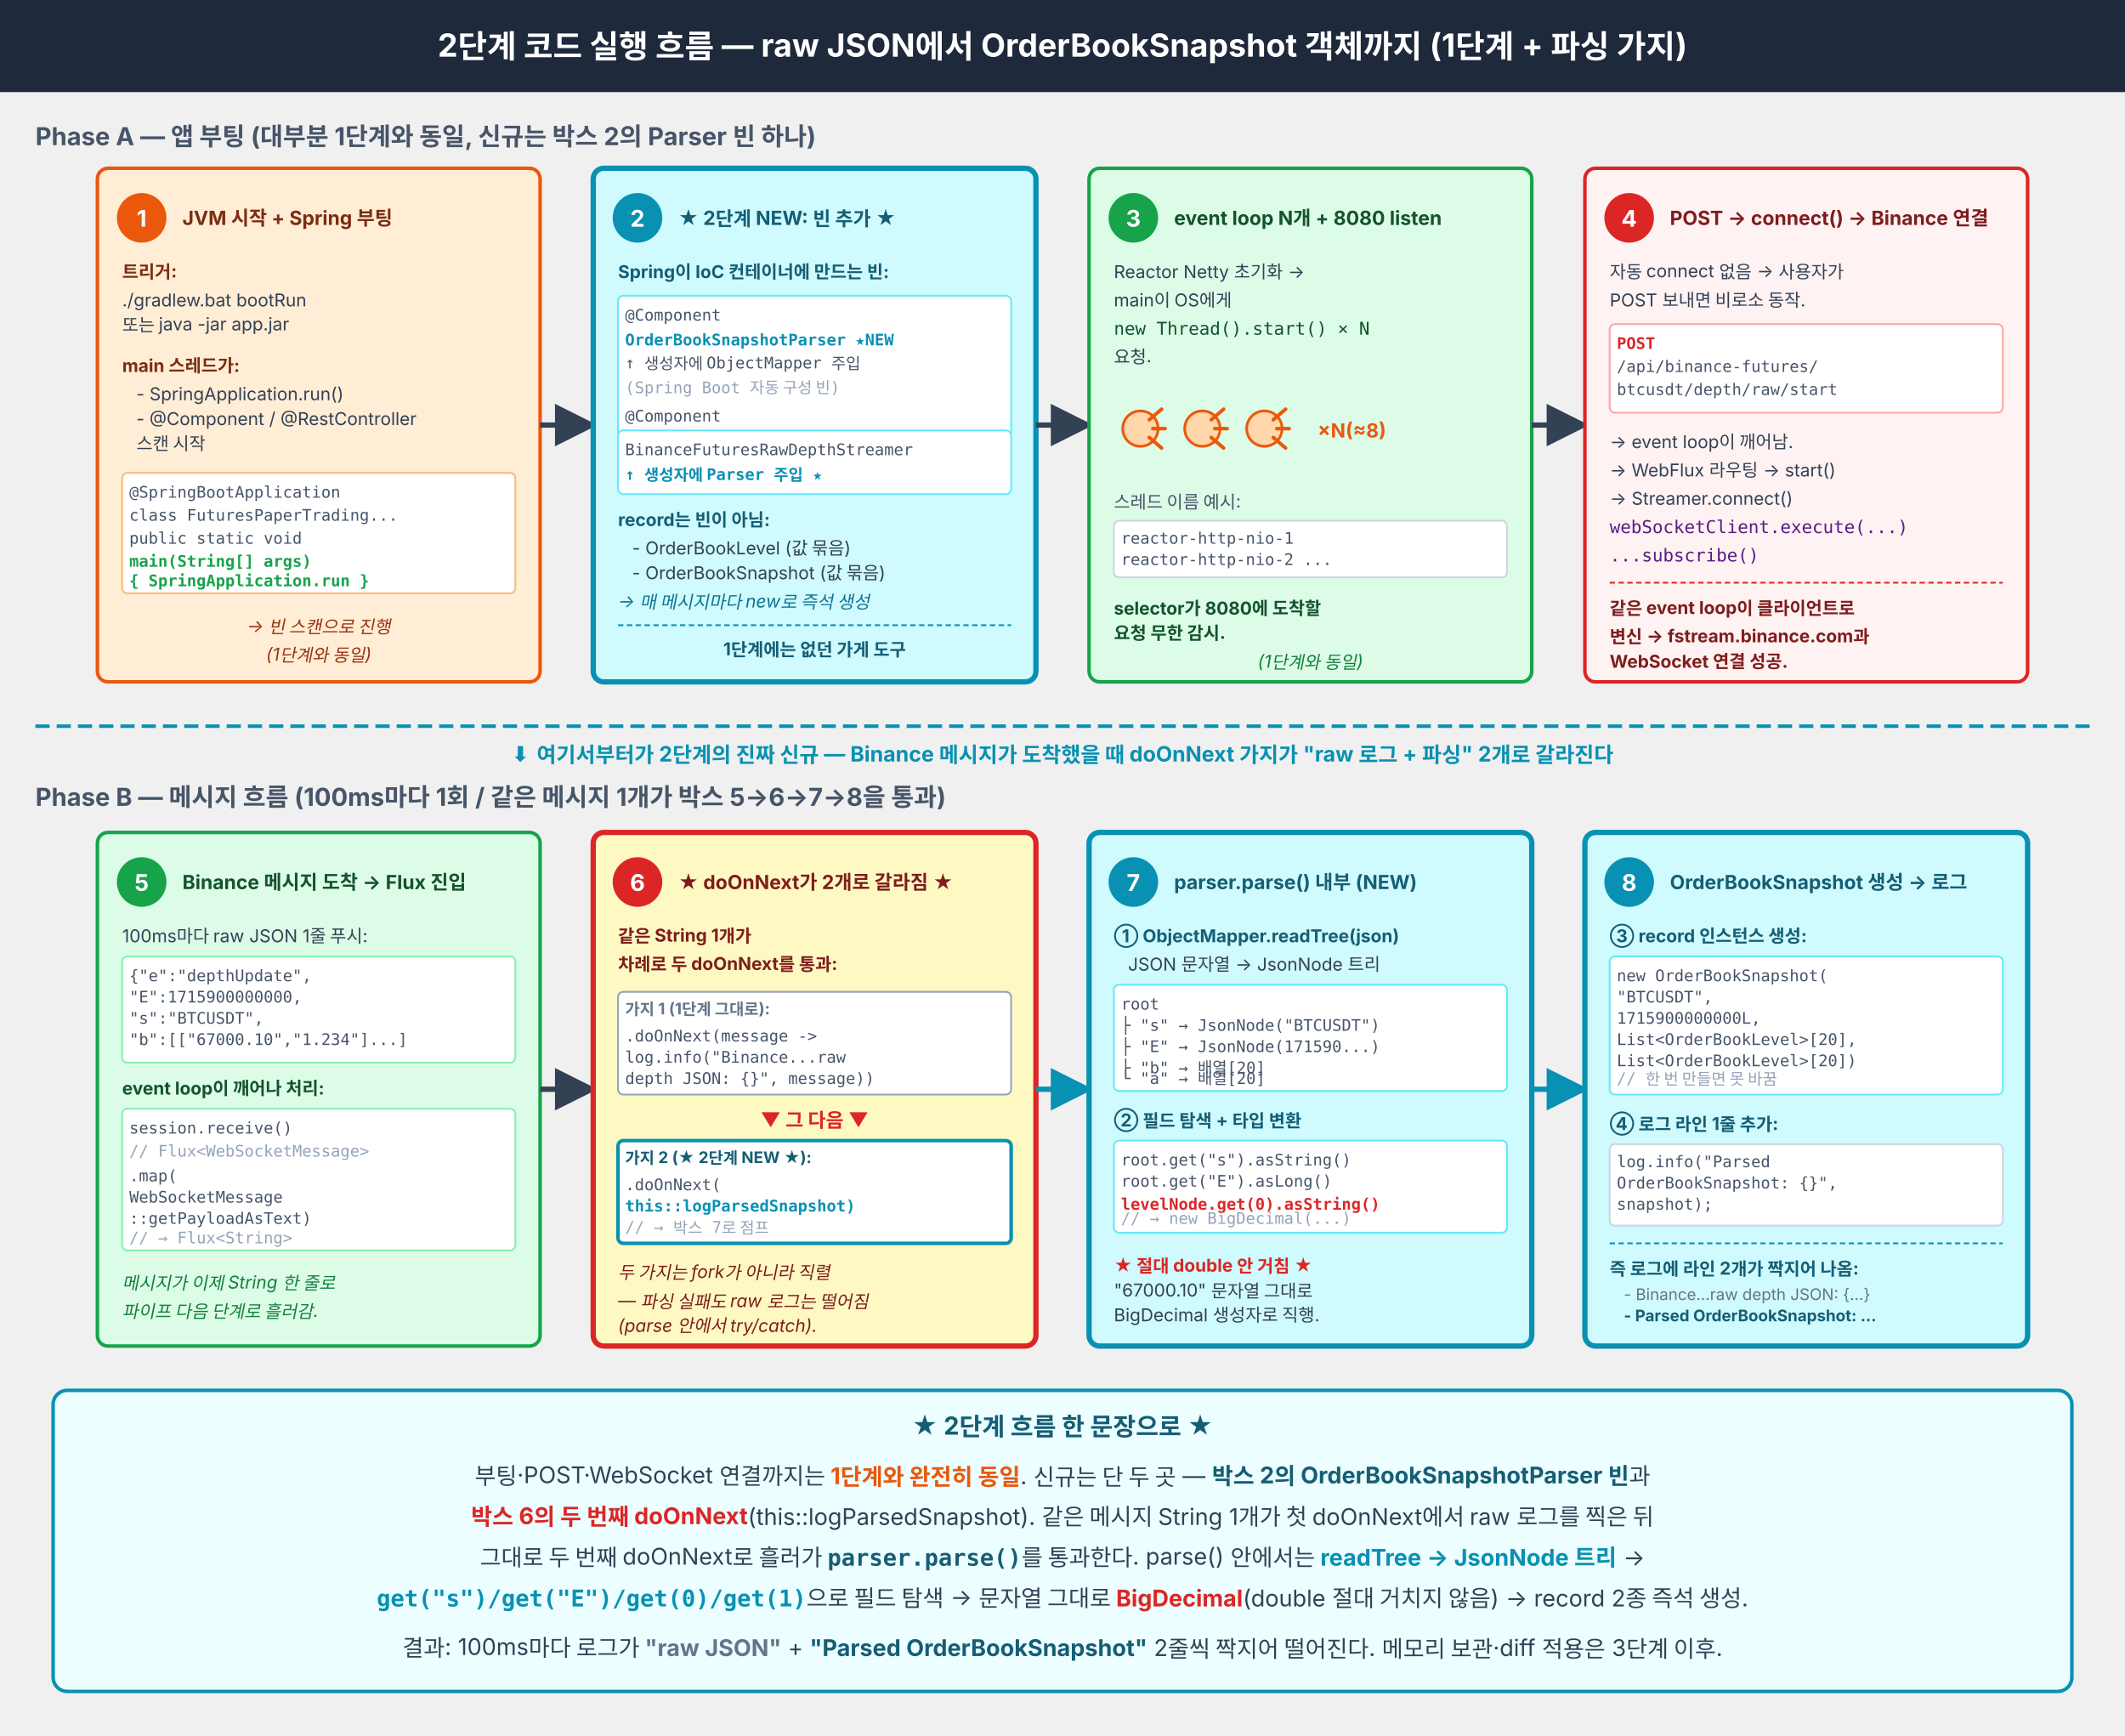
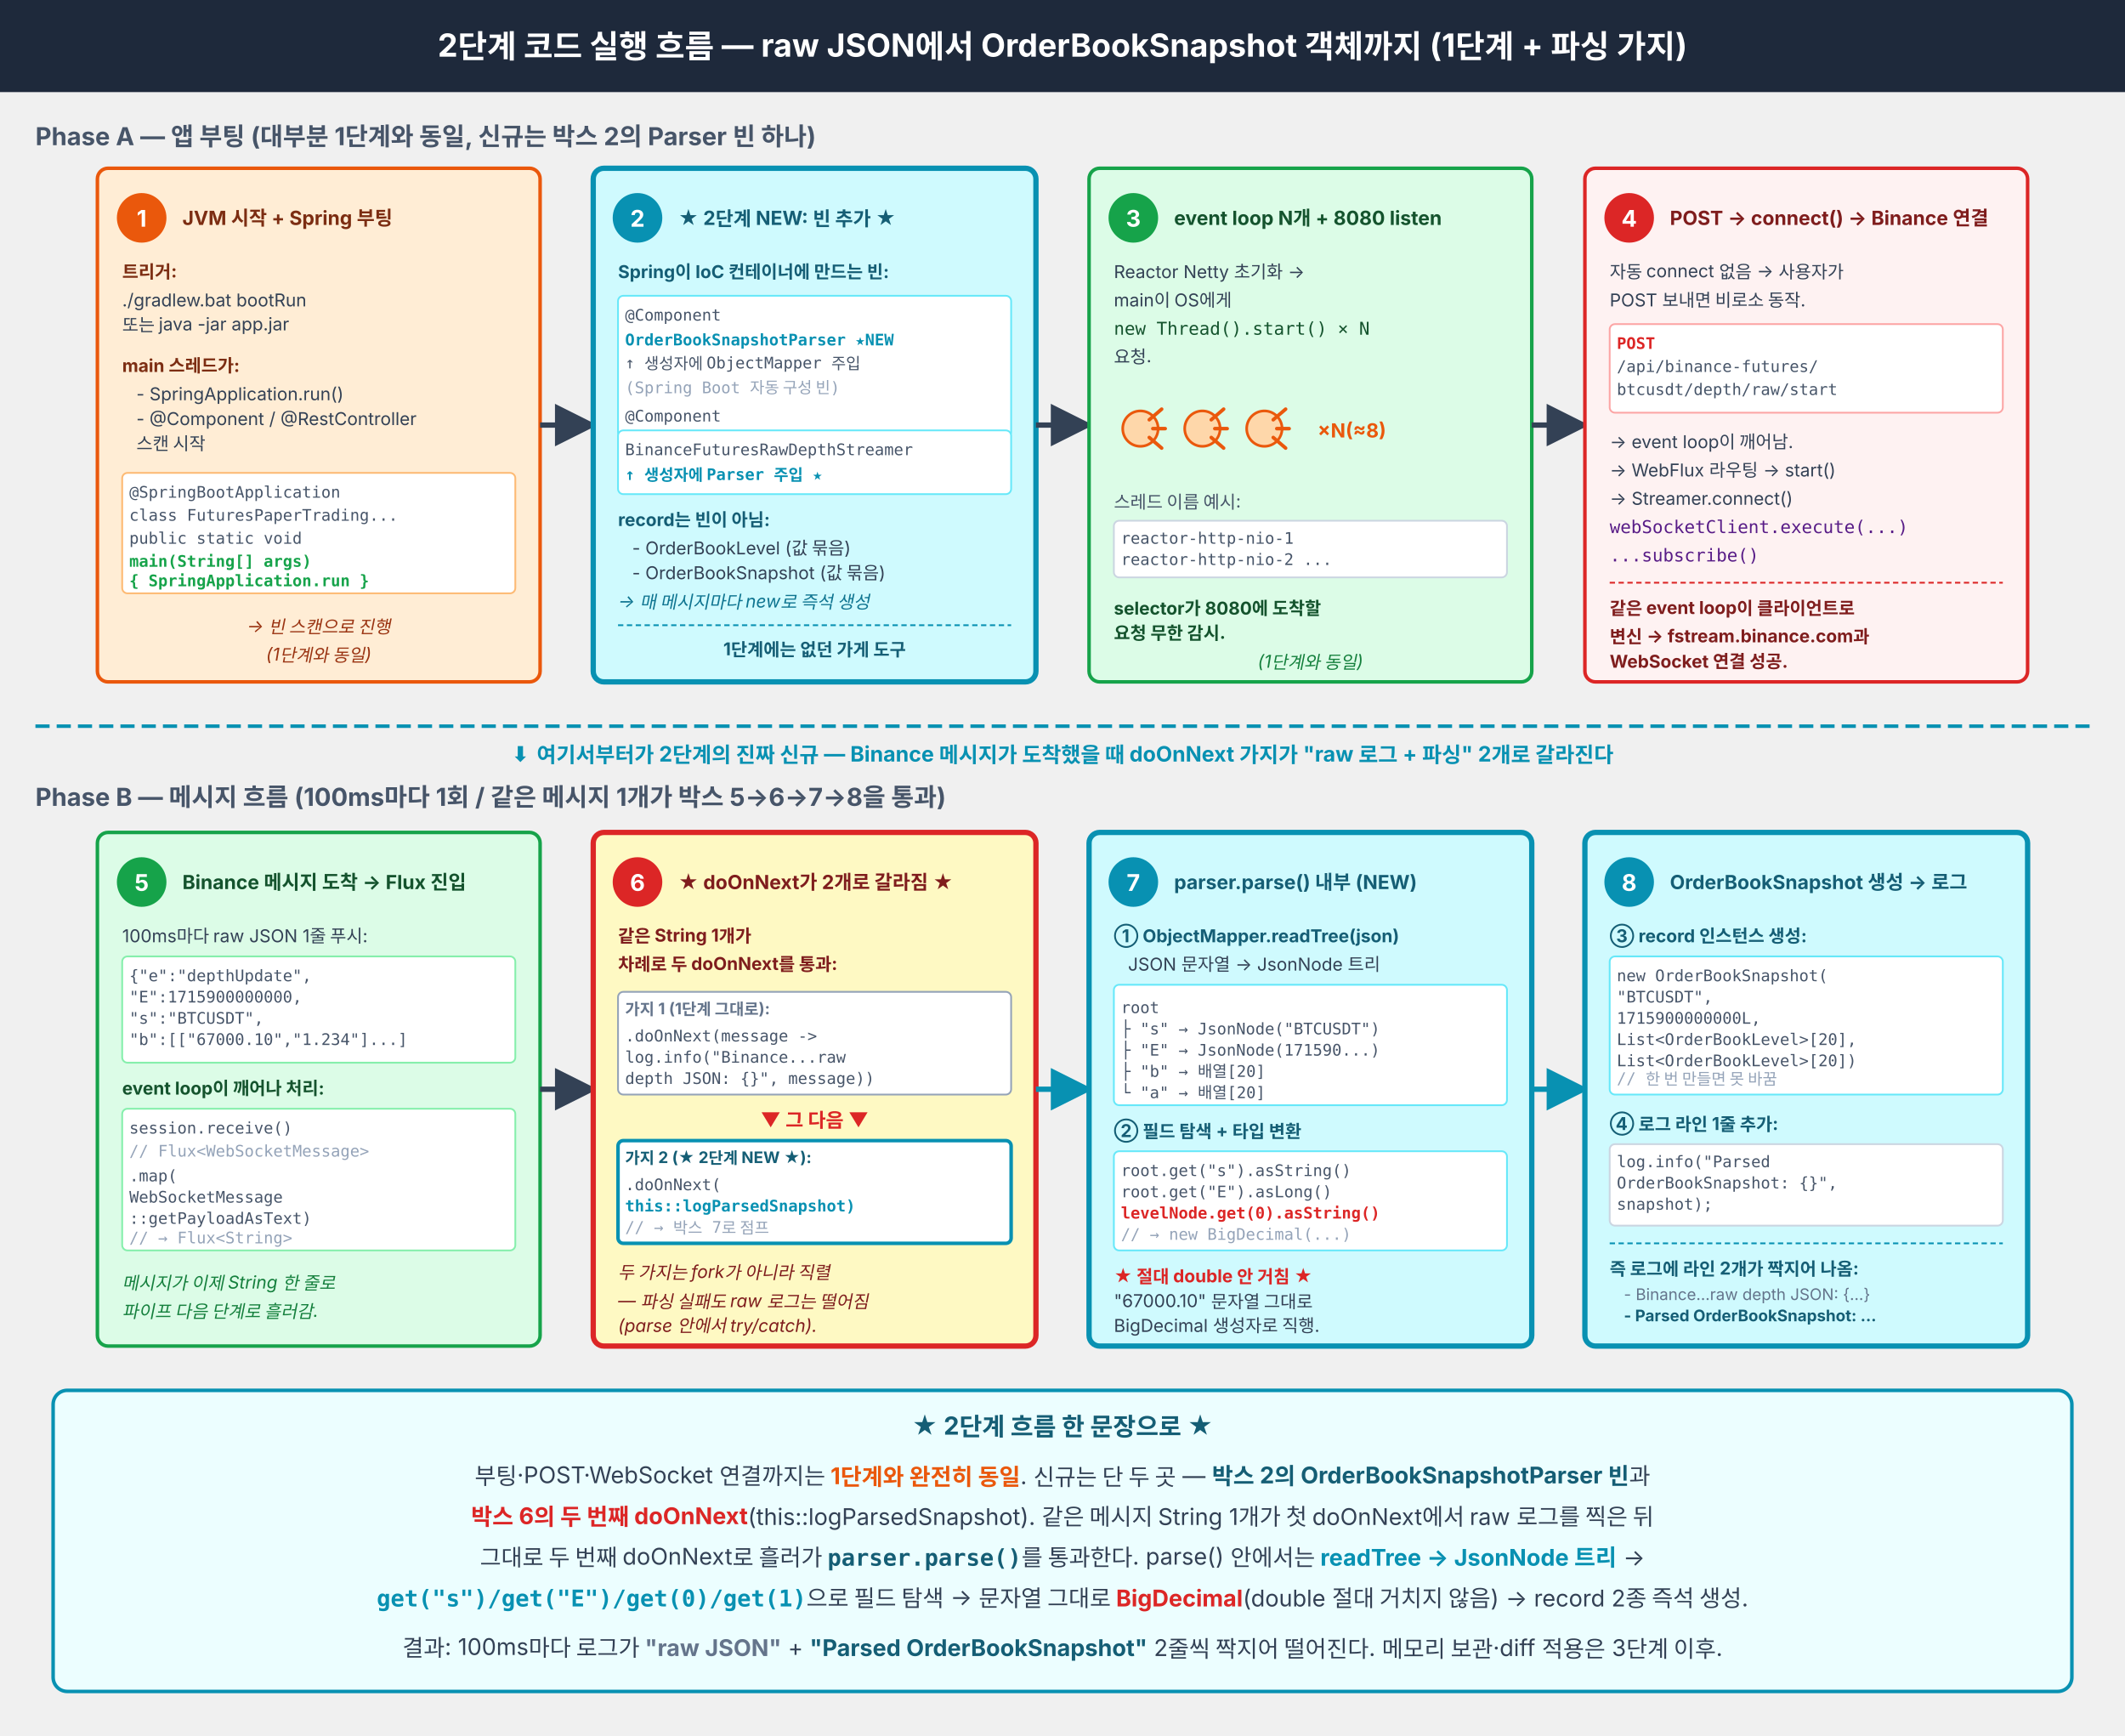
<svg xmlns="http://www.w3.org/2000/svg" viewBox="0 0 1200 980" font-family="ui-sans-serif, -apple-system, system-ui, sans-serif" text-rendering="geometricPrecision" shape-rendering="geometricPrecision">
  <defs>
    <marker id="arr-dark" viewBox="0 0 10 10" refX="9" refY="5" markerWidth="8" markerHeight="8" orient="auto">
      <path d="M0,0 L10,5 L0,10 z" fill="#334155" />
    </marker>
    <marker id="arr-red" viewBox="0 0 10 10" refX="9" refY="5" markerWidth="8" markerHeight="8" orient="auto">
      <path d="M0,0 L10,5 L0,10 z" fill="#dc2626" />
    </marker>
    <marker id="arr-teal" viewBox="0 0 10 10" refX="9" refY="5" markerWidth="8" markerHeight="8" orient="auto">
      <path d="M0,0 L10,5 L0,10 z" fill="#0891b2" />
    </marker>
  </defs>
  <rect x="0" y="0" width="1200" height="52" fill="#1e293b" />
  <text x="600" y="32" text-anchor="middle" font-size="18" font-weight="700" fill="white">
    2단계 코드 실행 흐름 — raw JSON에서 OrderBookSnapshot 객체까지 (1단계 + 파싱 가지)
  </text>
  <text x="20" y="82" font-size="14" font-weight="700" fill="#475569">
    Phase A — 앱 부팅 (대부분 1단계와 동일, 신규는 박스 2의 Parser 빈 하나)
  </text>
  <g transform="translate(55, 95)">
    <rect width="250" height="290" fill="#ffedd5" stroke="#ea580c" stroke-width="2" rx="6" />
    <circle cx="25" cy="28" r="14" fill="#ea580c" />
    <text x="25" y="33" text-anchor="middle" font-size="13" font-weight="700" fill="white">1</text>
    <text x="48" y="32" font-size="11" font-weight="700" fill="#7c2d12">JVM 시작 + Spring 부팅</text>
    <text x="14" y="62" font-size="10" font-weight="700" fill="#7c2d12">트리거:</text>
    <text x="14" y="78" font-size="10" fill="#334155">./gradlew.bat bootRun</text>
    <text x="14" y="92" font-size="10" fill="#334155">또는 java -jar app.jar</text>
    <text x="14" y="115" font-size="10" font-weight="700" fill="#7c2d12">main 스레드가:</text>
    <text x="22" y="131" font-size="10" fill="#334155">- SpringApplication.run()</text>
    <text x="22" y="145" font-size="10" fill="#334155">- @Component / @RestController</text>
    <text x="22" y="159" font-size="10" fill="#334155">  스캔 시작</text>
    <rect x="14" y="172" width="222" height="68" fill="white" stroke="#fdba74" rx="3" />
    <g font-family="ui-monospace, monospace" font-size="9" fill="#475569">
      <text x="18" y="186">@SpringBootApplication</text>
      <text x="18" y="199">class FuturesPaperTrading...</text>
      <text x="18" y="212">  public static void</text>
      <text x="18" y="225" fill="#16a34a" font-weight="700">  main(String[] args)</text>
      <text x="18" y="236" fill="#16a34a" font-weight="700">    { SpringApplication.run }</text>
    </g>
    <text x="125" y="262" text-anchor="middle" font-size="10" font-style="italic" fill="#9a3412">→ 빈 스캔으로 진행</text>
    <text x="125" y="278" text-anchor="middle" font-size="10" font-style="italic" fill="#9a3412">(1단계와 동일)</text>
  </g>
  <line x1="305" y1="240" x2="335" y2="240" stroke="#334155" stroke-width="3" marker-end="url(#arr-dark)" />
  <g transform="translate(335, 95)">
    <rect width="250" height="290" fill="#cffafe" stroke="#0891b2" stroke-width="3" rx="6" />
    <circle cx="25" cy="28" r="14" fill="#0891b2" />
    <text x="25" y="33" text-anchor="middle" font-size="13" font-weight="700" fill="white">2</text>
    <text x="48" y="32" font-size="11" font-weight="700" fill="#155e75">★ 2단계 NEW: 빈 추가 ★</text>
    <text x="14" y="62" font-size="10" font-weight="700" fill="#155e75">Spring이 IoC 컨테이너에 만드는 빈:</text>
    <rect x="14" y="72" width="222" height="80" fill="white" stroke="#67e8f9" rx="3" />
    <g font-family="ui-monospace, monospace" font-size="9" fill="#475569">
      <text x="18" y="86">@Component</text>
      <text x="18" y="100" fill="#0891b2" font-weight="700">OrderBookSnapshotParser  ★NEW</text>
      <text x="18" y="113">  ↑ 생성자에 ObjectMapper 주입</text>
      <text x="18" y="127" fill="#94a3b8">    (Spring Boot 자동 구성 빈)</text>
      <text x="18" y="143">@Component</text>
    </g>
    <rect x="14" y="148" width="222" height="36" fill="white" stroke="#67e8f9" rx="3" />
    <g font-family="ui-monospace, monospace" font-size="9" fill="#475569">
      <text x="18" y="162">BinanceFuturesRawDepthStreamer</text>
      <text x="18" y="176" fill="#0891b2" font-weight="700">  ↑ 생성자에 Parser 주입 ★</text>
    </g>
    <text x="14" y="202" font-size="10" font-weight="700" fill="#155e75">record는 빈이 아님:</text>
    <text x="22" y="218" font-size="10" fill="#334155">- OrderBookLevel (값 묶음)</text>
    <text x="22" y="232" font-size="10" fill="#334155">- OrderBookSnapshot (값 묶음)</text>
    <text x="14" y="248" font-size="10" font-style="italic" fill="#0e7490">→ 매 메시지마다 new로 즉석 생성</text>
    <line x1="14" y1="258" x2="236" y2="258" stroke="#0891b2" stroke-dasharray="3,2" />
    <text x="125" y="275" text-anchor="middle" font-size="10" font-weight="700" fill="#155e75">1단계에는 없던 가게 도구</text>
  </g>
  <line x1="585" y1="240" x2="615" y2="240" stroke="#334155" stroke-width="3" marker-end="url(#arr-dark)" />
  <g transform="translate(615, 95)">
    <rect width="250" height="290" fill="#dcfce7" stroke="#16a34a" stroke-width="2" rx="6" />
    <circle cx="25" cy="28" r="14" fill="#16a34a" />
    <text x="25" y="33" text-anchor="middle" font-size="13" font-weight="700" fill="white">3</text>
    <text x="48" y="32" font-size="11" font-weight="700" fill="#14532d">event loop N개 + 8080 listen</text>
    <text x="14" y="62" font-size="10" fill="#334155">Reactor Netty 초기화 →</text>
    <text x="14" y="78" font-size="10" fill="#334155">main이 OS에게</text>
    <text x="14" y="94" font-size="10" font-family="ui-monospace, monospace" fill="#14532d">  new Thread().start() × N</text>
    <text x="14" y="110" font-size="10" fill="#334155">요청.</text>
    <g transform="translate(14, 122)">
      <g transform="translate(15, 25)">
        <circle r="10" fill="#fed7aa" stroke="#ea580c" stroke-width="1.5" />
        <path d="M5,-5 L12,-11" stroke="#ea580c" stroke-width="2" stroke-linecap="round" />
        <path d="M7,0 L14,0" stroke="#ea580c" stroke-width="2" stroke-linecap="round" />
        <path d="M5,5 L12,11" stroke="#ea580c" stroke-width="2" stroke-linecap="round" />
      </g>
      <g transform="translate(50, 25)">
        <circle r="10" fill="#fed7aa" stroke="#ea580c" stroke-width="1.5" />
        <path d="M5,-5 L12,-11" stroke="#ea580c" stroke-width="2" stroke-linecap="round" />
        <path d="M7,0 L14,0" stroke="#ea580c" stroke-width="2" stroke-linecap="round" />
        <path d="M5,5 L12,11" stroke="#ea580c" stroke-width="2" stroke-linecap="round" />
      </g>
      <g transform="translate(85, 25)">
        <circle r="10" fill="#fed7aa" stroke="#ea580c" stroke-width="1.5" />
        <path d="M5,-5 L12,-11" stroke="#ea580c" stroke-width="2" stroke-linecap="round" />
        <path d="M7,0 L14,0" stroke="#ea580c" stroke-width="2" stroke-linecap="round" />
        <path d="M5,5 L12,11" stroke="#ea580c" stroke-width="2" stroke-linecap="round" />
      </g>
      <text x="115" y="30" font-size="11" fill="#ea580c" font-weight="700">×N(≈8)</text>
    </g>
    <text x="14" y="192" font-size="10" fill="#475569">스레드 이름 예시:</text>
    <rect x="14" y="199" width="222" height="32" fill="white" stroke="#cbd5e1" rx="3" />
    <g font-family="ui-monospace, monospace" font-size="9" fill="#475569">
      <text x="18" y="212">reactor-http-nio-1</text>
      <text x="18" y="224">reactor-http-nio-2  ...</text>
    </g>
    <text x="14" y="252" font-size="10" font-weight="700" fill="#14532d">selector가 8080에 도착할</text>
    <text x="14" y="266" font-size="10" font-weight="700" fill="#14532d">요청 무한 감시.</text>
    <text x="125" y="282" text-anchor="middle" font-size="10" font-style="italic" fill="#15803d">(1단계와 동일)</text>
  </g>
  <line x1="865" y1="240" x2="895" y2="240" stroke="#334155" stroke-width="3" marker-end="url(#arr-dark)" />
  <g transform="translate(895, 95)">
    <rect width="250" height="290" fill="#fef2f2" stroke="#dc2626" stroke-width="2" rx="6" />
    <circle cx="25" cy="28" r="14" fill="#dc2626" />
    <text x="25" y="33" text-anchor="middle" font-size="13" font-weight="700" fill="white">4</text>
    <text x="48" y="32" font-size="11" font-weight="700" fill="#7f1d1d">POST → connect() → Binance 연결</text>
    <text x="14" y="62" font-size="10" fill="#334155">자동 connect 없음 → 사용자가</text>
    <text x="14" y="78" font-size="10" fill="#334155">POST 보내면 비로소 동작.</text>
    <rect x="14" y="88" width="222" height="50" fill="white" stroke="#fca5a5" rx="3" />
    <g font-family="ui-monospace, monospace" font-size="9" fill="#475569">
      <text x="18" y="102" font-weight="700" fill="#dc2626">POST</text>
      <text x="18" y="115">/api/binance-futures/</text>
      <text x="18" y="128">btcusdt/depth/raw/start</text>
    </g>
    <text x="14" y="158" font-size="10" fill="#334155">→ event loop이 깨어남.</text>
    <text x="14" y="174" font-size="10" fill="#334155">→ WebFlux 라우팅 → start()</text>
    <text x="14" y="190" font-size="10" fill="#334155">→ Streamer.connect()</text>
    <text x="14" y="206" font-size="10" font-family="ui-monospace, monospace" fill="#581c87">  webSocketClient.execute(...)</text>
    <text x="14" y="222" font-size="10" font-family="ui-monospace, monospace" fill="#581c87">  ...subscribe()</text>
    <line x1="14" y1="234" x2="236" y2="234" stroke="#dc2626" stroke-dasharray="3,2" />
    <text x="14" y="252" font-size="10" font-weight="700" fill="#7f1d1d">같은 event loop이 클라이언트로</text>
    <text x="14" y="268" font-size="10" font-weight="700" fill="#7f1d1d">변신 → fstream.binance.com과</text>
    <text x="14" y="282" font-size="10" font-weight="700" fill="#7f1d1d">WebSocket 연결 성공.</text>
  </g>
  <line x1="20" y1="410" x2="1180" y2="410" stroke="#0891b2" stroke-width="2" stroke-dasharray="8,4" />
  <text x="600" y="430" text-anchor="middle" font-size="12" font-weight="700" fill="#0891b2">
    ⬇ 여기서부터가 2단계의 진짜 신규 — Binance 메시지가 도착했을 때 doOnNext 가지가 "raw 로그 + 파싱" 2개로 갈라진다
  </text>
  <text x="20" y="455" font-size="14" font-weight="700" fill="#475569">
    Phase B — 메시지 흐름 (100ms마다 1회 / 같은 메시지 1개가 박스 5→6→7→8을 통과)
  </text>
  <g transform="translate(55, 470)">
    <rect width="250" height="290" fill="#dcfce7" stroke="#16a34a" stroke-width="2" rx="6" />
    <circle cx="25" cy="28" r="14" fill="#16a34a" />
    <text x="25" y="33" text-anchor="middle" font-size="13" font-weight="700" fill="white">5</text>
    <text x="48" y="32" font-size="11" font-weight="700" fill="#14532d">Binance 메시지 도착 → Flux 진입</text>
    <text x="14" y="62" font-size="10" fill="#334155">100ms마다 raw JSON 1줄 푸시:</text>
    <rect x="14" y="70" width="222" height="60" fill="white" stroke="#86efac" rx="3" />
    <g font-family="ui-monospace, monospace" font-size="9" fill="#475569">
      <text x="18" y="84">{"e":"depthUpdate",</text>
      <text x="18" y="96"> "E":1715900000000,</text>
      <text x="18" y="108"> "s":"BTCUSDT",</text>
      <text x="18" y="120"> "b":[["67000.10","1.234"]...]</text>
    </g>
    <text x="14" y="148" font-size="10" font-weight="700" fill="#14532d">event loop이 깨어나 처리:</text>
    <rect x="14" y="156" width="222" height="80" fill="white" stroke="#86efac" rx="3" />
    <g font-family="ui-monospace, monospace" font-size="9" fill="#475569">
      <text x="18" y="170">session.receive()</text>
      <text x="18" y="183" fill="#94a3b8">  // Flux&lt;WebSocketMessage&gt;</text>
      <text x="18" y="197">  .map(</text>
      <text x="18" y="209">    WebSocketMessage</text>
      <text x="18" y="221">      ::getPayloadAsText)</text>
      <text x="18" y="232" fill="#94a3b8">  // → Flux&lt;String&gt;</text>
    </g>
    <text x="14" y="258" font-size="10" font-style="italic" fill="#15803d">메시지가 이제 String 한 줄로</text>
    <text x="14" y="274" font-size="10" font-style="italic" fill="#15803d">파이프 다음 단계로 흘러감.</text>
  </g>
  <line x1="305" y1="615" x2="335" y2="615" stroke="#334155" stroke-width="3" marker-end="url(#arr-dark)" />
  <g transform="translate(335, 470)">
    <rect width="250" height="290" fill="#fef9c3" stroke="#dc2626" stroke-width="3" rx="6" />
    <circle cx="25" cy="28" r="14" fill="#dc2626" />
    <text x="25" y="33" text-anchor="middle" font-size="13" font-weight="700" fill="white">6</text>
    <text x="48" y="32" font-size="11" font-weight="700" fill="#7f1d1d">★ doOnNext가 2개로 갈라짐 ★</text>
    <text x="14" y="62" font-size="10" font-weight="700" fill="#7f1d1d">같은 String 1개가</text>
    <text x="14" y="78" font-size="10" font-weight="700" fill="#7f1d1d">차례로 두 doOnNext를 통과:</text>
    <rect x="14" y="90" width="222" height="58" fill="white" stroke="#94a3b8" rx="3" />
    <text x="18" y="103" font-size="9" font-weight="700" fill="#64748b">가지 1 (1단계 그대로):</text>
    <g font-family="ui-monospace, monospace" font-size="9" fill="#475569">
      <text x="18" y="118">.doOnNext(message -&gt;</text>
      <text x="18" y="130">  log.info("Binance...raw</text>
      <text x="18" y="142">    depth JSON: {}", message))</text>
    </g>
    <text x="125" y="166" text-anchor="middle" font-size="11" font-weight="700" fill="#dc2626">▼ 그 다음 ▼</text>
    <rect x="14" y="174" width="222" height="58" fill="white" stroke="#0891b2" stroke-width="2" rx="3" />
    <text x="18" y="187" font-size="9" font-weight="700" fill="#155e75">가지 2 (★ 2단계 NEW ★):</text>
    <g font-family="ui-monospace, monospace" font-size="9" fill="#475569">
      <text x="18" y="202">.doOnNext(</text>
      <text x="18" y="214" fill="#0891b2" font-weight="700">  this::logParsedSnapshot)</text>
      <text x="18" y="226" fill="#94a3b8">  // → 박스 7로 점프</text>
    </g>
    <text x="14" y="252" font-size="10" font-style="italic" fill="#7f1d1d">두 가지는 fork가 아니라 직렬</text>
    <text x="14" y="268" font-size="10" font-style="italic" fill="#7f1d1d">— 파싱 실패도 raw 로그는 떨어짐</text>
    <text x="14" y="282" font-size="10" font-style="italic" fill="#7f1d1d">(parse 안에서 try/catch).</text>
  </g>
  <line x1="585" y1="615" x2="615" y2="615" stroke="#0891b2" stroke-width="3" marker-end="url(#arr-teal)" />
  <g transform="translate(615, 470)">
    <rect width="250" height="290" fill="#cffafe" stroke="#0891b2" stroke-width="3" rx="6" />
    <circle cx="25" cy="28" r="14" fill="#0891b2" />
    <text x="25" y="33" text-anchor="middle" font-size="13" font-weight="700" fill="white">7</text>
    <text x="48" y="32" font-size="11" font-weight="700" fill="#155e75">parser.parse() 내부 (NEW)</text>
    <text x="14" y="62" font-size="10" font-weight="700" fill="#155e75">① ObjectMapper.readTree(json)</text>
    <text x="22" y="78" font-size="10" fill="#334155">JSON 문자열 → JsonNode 트리</text>
-     <rect x="14" y="86" width="222" height="60" fill="white" stroke="#67e8f9" rx="3" />
-     <g font-family="ui-monospace, monospace" font-size="9" fill="#475569">
-       <text x="18" y="100">root</text>
-       <text x="18" y="112">├ "s" → JsonNode("BTCUSDT")</text>
-       <text x="18" y="124">├ "E" → JsonNode(171590...)</text>
-       <text x="18" y="136">├ "b" → 배열[20]</text>
-       <text x="18" y="142">└ "a" → 배열[20]</text>
-     </g>
-     <text x="14" y="166" font-size="10" font-weight="700" fill="#155e75">② 필드 탐색 + 타입 변환</text>
-     <rect x="14" y="174" width="222" height="52" fill="white" stroke="#67e8f9" rx="3" />
-     <g font-family="ui-monospace, monospace" font-size="9" fill="#475569">
-       <text x="18" y="188">root.get("s").asString()</text>
-       <text x="18" y="200">root.get("E").asLong()</text>
-       <text x="18" y="213" fill="#dc2626" font-weight="700">levelNode.get(0).asString()</text>
-       <text x="18" y="221" fill="#94a3b8">  // → new BigDecimal(...)</text>
-     </g>
-     <text x="14" y="248" font-size="10" font-weight="700" fill="#dc2626">★ 절대 double 안 거침 ★</text>
-     <text x="14" y="262" font-size="10" fill="#334155">"67000.10" 문자열 그대로</text>
-     <text x="14" y="276" font-size="10" fill="#334155">BigDecimal 생성자로 직행.</text>
+     <rect x="14" y="86" width="222" height="68" fill="white" stroke="#67e8f9" rx="3" />
+     <g font-family="ui-monospace, monospace" font-size="9" fill="#475569">
+       <text x="18" y="102">root</text>
+       <text x="18" y="114">├ "s" → JsonNode("BTCUSDT")</text>
+       <text x="18" y="126">├ "E" → JsonNode(171590...)</text>
+       <text x="18" y="138">├ "b" → 배열[20]</text>
+       <text x="18" y="150">└ "a" → 배열[20]</text>
+     </g>
+     <text x="14" y="172" font-size="10" font-weight="700" fill="#155e75">② 필드 탐색 + 타입 변환</text>
+     <rect x="14" y="180" width="222" height="56" fill="white" stroke="#67e8f9" rx="3" />
+     <g font-family="ui-monospace, monospace" font-size="9" fill="#475569">
+       <text x="18" y="194">root.get("s").asString()</text>
+       <text x="18" y="206">root.get("E").asLong()</text>
+       <text x="18" y="218" fill="#dc2626" font-weight="700">levelNode.get(0).asString()</text>
+       <text x="18" y="230" fill="#94a3b8">  // → new BigDecimal(...)</text>
+     </g>
+     <text x="14" y="254" font-size="10" font-weight="700" fill="#dc2626">★ 절대 double 안 거침 ★</text>
+     <text x="14" y="268" font-size="10" fill="#334155">"67000.10" 문자열 그대로</text>
+     <text x="14" y="282" font-size="10" fill="#334155">BigDecimal 생성자로 직행.</text>
  </g>
  <line x1="865" y1="615" x2="895" y2="615" stroke="#0891b2" stroke-width="3" marker-end="url(#arr-teal)" />
  <g transform="translate(895, 470)">
    <rect width="250" height="290" fill="#cffafe" stroke="#0891b2" stroke-width="3" rx="6" />
    <circle cx="25" cy="28" r="14" fill="#0891b2" />
    <text x="25" y="33" text-anchor="middle" font-size="13" font-weight="700" fill="white">8</text>
    <text x="48" y="32" font-size="11" font-weight="700" fill="#155e75">OrderBookSnapshot 생성 → 로그</text>
    <text x="14" y="62" font-size="10" font-weight="700" fill="#155e75">③ record 인스턴스 생성:</text>
    <rect x="14" y="70" width="222" height="78" fill="white" stroke="#67e8f9" rx="3" />
    <g font-family="ui-monospace, monospace" font-size="9" fill="#475569">
      <text x="18" y="84">new OrderBookSnapshot(</text>
      <text x="18" y="96">  "BTCUSDT",</text>
      <text x="18" y="108">  1715900000000L,</text>
      <text x="18" y="120">  List&lt;OrderBookLevel&gt;[20],</text>
      <text x="18" y="132">  List&lt;OrderBookLevel&gt;[20])</text>
      <text x="18" y="142" fill="#94a3b8">  // 한 번 만들면 못 바꿈</text>
    </g>
    <text x="14" y="168" font-size="10" font-weight="700" fill="#155e75">④ 로그 라인 1줄 추가:</text>
    <rect x="14" y="176" width="222" height="46" fill="white" stroke="#cbd5e1" rx="3" />
    <g font-family="ui-monospace, monospace" font-size="9" fill="#475569">
      <text x="18" y="189">log.info("Parsed</text>
      <text x="18" y="201">  OrderBookSnapshot: {}",</text>
      <text x="18" y="213">  snapshot);</text>
    </g>
    <line x1="14" y1="232" x2="236" y2="232" stroke="#0891b2" stroke-dasharray="3,2" />
    <text x="14" y="250" font-size="10" font-weight="700" fill="#155e75">즉 로그에 라인 2개가 짝지어 나옴:</text>
    <text x="22" y="264" font-size="9" fill="#64748b">- Binance...raw depth JSON: {…}</text>
    <text x="22" y="276" font-size="9" fill="#155e75" font-weight="700">- Parsed OrderBookSnapshot: …</text>
  </g>
  <rect x="30" y="785" width="1140" height="170" fill="#ecfeff" stroke="#0891b2" stroke-width="2" rx="8" />
  <text x="600" y="810" text-anchor="middle" font-size="14" font-weight="700" fill="#155e75">★ 2단계 흐름 한 문장으로 ★</text>
  <text x="600" y="838" text-anchor="middle" font-size="13" fill="#334155">
    부팅·POST·WebSocket 연결까지는 <tspan font-weight="700" fill="#ea580c">1단계와 완전히 동일</tspan>. 신규는 단 두 곳 —
    <tspan font-weight="700" fill="#155e75">박스 2의 OrderBookSnapshotParser 빈</tspan>과
  </text>
  <text x="600" y="861" text-anchor="middle" font-size="13" fill="#334155">
    <tspan font-weight="700" fill="#dc2626">박스 6의 두 번째 doOnNext</tspan>(this::logParsedSnapshot). 같은 메시지 String 1개가 첫 doOnNext에서 raw 로그를 찍은 뒤
  </text>
  <text x="600" y="884" text-anchor="middle" font-size="13" fill="#334155">
    그대로 두 번째 doOnNext로 흘러가 <tspan font-family="ui-monospace, monospace" font-weight="700" fill="#155e75">parser.parse()</tspan>를 통과한다.
    parse() 안에서는 <tspan font-weight="700" fill="#0891b2">readTree → JsonNode 트리</tspan> →
  </text>
  <text x="600" y="907" text-anchor="middle" font-size="13" fill="#334155">
    <tspan font-family="ui-monospace, monospace" font-weight="700" fill="#0891b2">get("s")/get("E")/get(0)/get(1)</tspan>으로 필드 탐색 →
    문자열 그대로 <tspan font-weight="700" fill="#dc2626">BigDecimal</tspan>(double 절대 거치지 않음) → record 2종 즉석 생성.
  </text>
  <text x="600" y="935" text-anchor="middle" font-size="13" fill="#334155">
    결과: 100ms마다 로그가 <tspan font-weight="700" fill="#64748b">"raw JSON"</tspan> + <tspan font-weight="700" fill="#155e75">"Parsed OrderBookSnapshot"</tspan> 2줄씩 짝지어 떨어진다. 메모리 보관·diff 적용은 3단계 이후.
  </text>
</svg>
